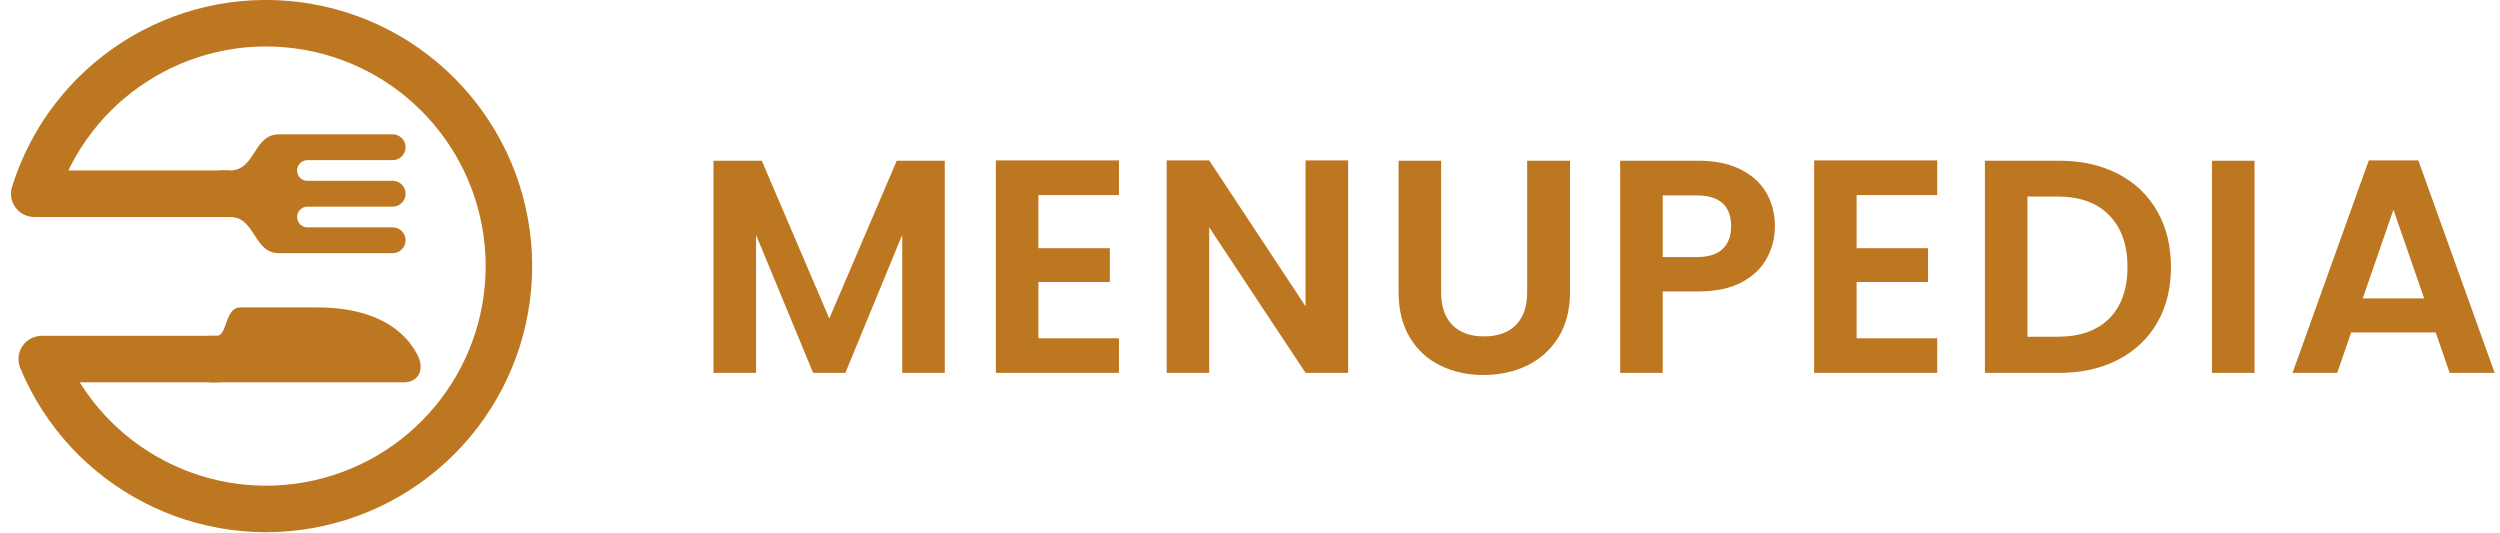
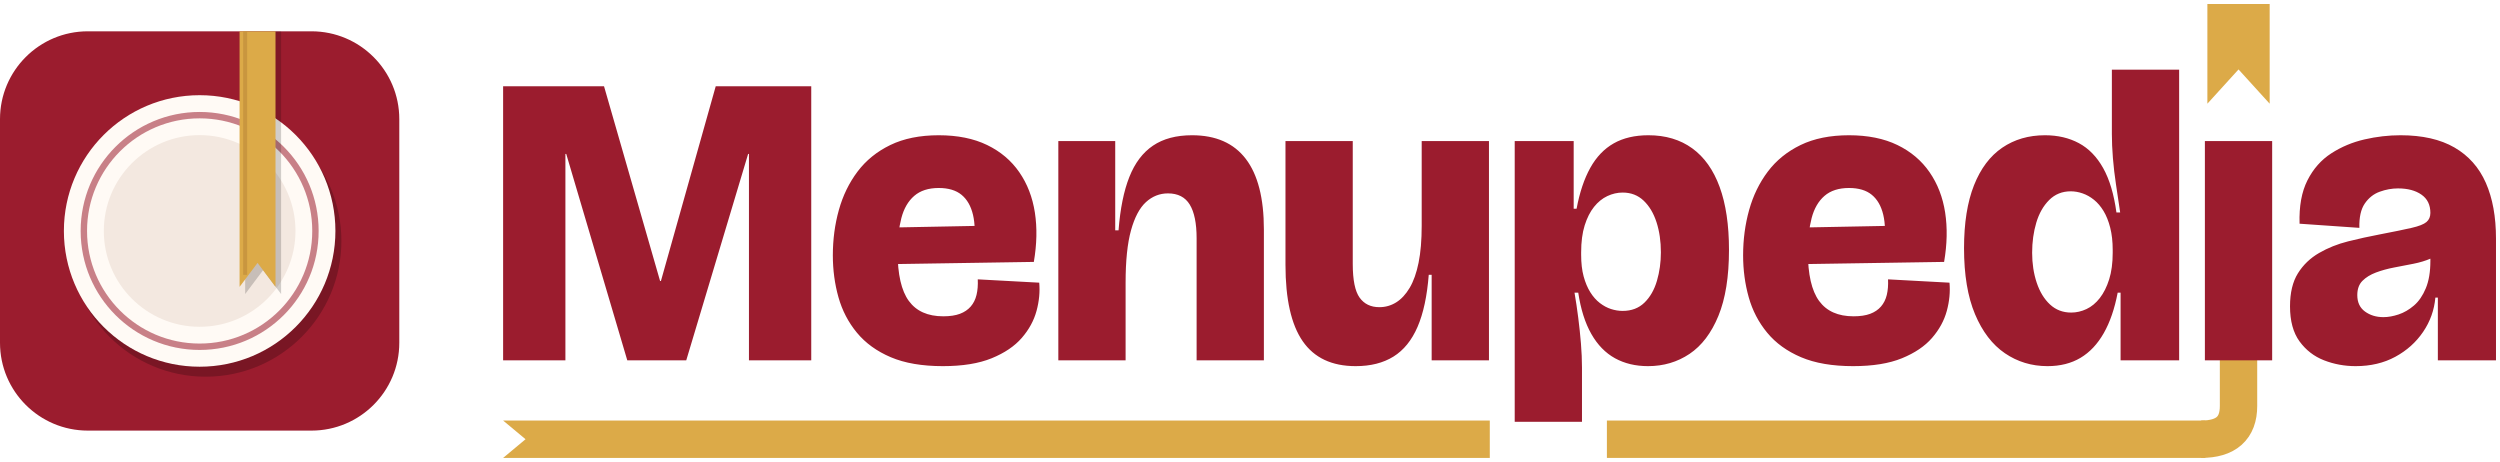
- <svg xmlns="http://www.w3.org/2000/svg" viewBox="0 0 469.32 100" width="469.32" height="100" role="img" aria-label="Menupedia">
-   <g transform="translate(-8.25 -8.25) scale(0.97)">
-     <path d="M53 46H15.13A47 47 0 1 1 16.58 78H51" fill="none" stroke="#BE7721" stroke-width="9" stroke-linejoin="round" />
-     <path d="M51 41.5H53C58 41.5 57.5 34.5 62.5 34.5H84.5A2.5 2.5 0 0 1 84.5 39.5H68A2 2 0 0 0 68 43.5H84.5A2.5 2.5 0 0 1 84.5 48.5H68A2 2 0 0 0 68 52.5H84.5A2.5 2.5 0 0 1 84.5 57.5H62.5C57.5 57.5 58 50.5 53 50.5H51Z" fill="#BE7721" />
-     <path d="M49 73.5H50.5C52.5 73.5 52 68 55 68H70C79 68 86 71 89.2 77C90.8 79.9 89.6 82.5 86.6 82.5H49Z" fill="#BE7721" />
+ <svg xmlns="http://www.w3.org/2000/svg" viewBox="0 -7.84 626.1 115.68" width="626.1" height="115.68" role="img" aria-label="Menupedia">
+   <defs>
+     <clipPath id="lk">
+       <rect width="100" height="100" rx="22" />
+     </clipPath>
+   </defs>
+   <g clip-path="url(#lk)">
+     <rect width="100" height="100" fill="#9b1c2e" />
+     <circle cx="51.5" cy="52.5" r="34" fill="#000" opacity=".22" />
+     <circle cx="50" cy="50" r="34" fill="#fffaf5" />
+     <circle cx="50" cy="50" r="24" fill="#f3e8e0" />
+     <circle cx="50" cy="50" r="29" fill="none" stroke="#9b1c2e" stroke-opacity=".55" stroke-width="1.6" />
+     <path d="M60 -2H69V64L64.5 58L60 64Z" fill="#000" opacity=".18" transform="translate(1.4 1.8)" />
+     <path d="M60 -2H69V64L64.5 58L60 64Z" fill="#dcaa48" />
+     <path d="M61.4 -2V61" stroke="#c9963f" stroke-width="1" />
  </g>
-   <path d="M177.36 30.17V70H169.37V44.09L158.7 70H152.65L141.93 44.09V70H133.94V30.17H143.01L155.68 59.79L168.35 30.17ZM194.94 36.62V46.6H208.35V52.94H194.94V63.5H210.06V70H186.95V30.11H210.06V36.62ZM253.08 70H245.09L227 42.67V70H219.02V30.11H227L245.09 57.5V30.11H253.08ZM270.54 30.17V54.82Q270.54 58.87 272.65 61.01Q274.76 63.15 278.59 63.15Q282.47 63.15 284.58 61.01Q286.69 58.87 286.69 54.82V30.17H294.74V54.76Q294.74 59.84 292.54 63.35Q290.34 66.86 286.66 68.63Q282.98 70.4 278.47 70.4Q274.02 70.4 270.4 68.63Q266.78 66.86 264.66 63.35Q262.55 59.84 262.55 54.76V30.17ZM318.82 54.71H312.14V70H304.15V30.17H318.82Q323.44 30.17 326.69 31.77Q329.94 33.37 331.57 36.16Q333.2 38.96 333.2 42.5Q333.2 45.69 331.68 48.49Q330.17 51.28 326.95 53Q323.72 54.71 318.82 54.71ZM324.98 42.5Q324.98 36.68 318.47 36.68H312.14V48.26H318.47Q321.78 48.26 323.38 46.75Q324.98 45.24 324.98 42.5ZM348.54 36.62V46.6H361.95V52.94H348.54V63.5H363.67V70H340.56V30.11H363.67V36.62ZM407.55 50.14Q407.55 56.13 404.95 60.61Q402.35 65.09 397.59 67.55Q392.82 70 386.55 70H372.62V30.17H386.55Q392.82 30.17 397.59 32.62Q402.35 35.08 404.95 39.61Q407.55 44.15 407.55 50.14ZM399.39 50.14Q399.39 43.92 395.96 40.41Q392.54 36.9 386.26 36.9H380.61V63.21H386.26Q392.54 63.21 395.96 59.79Q399.39 56.36 399.39 50.14ZM423.24 30.17V70H415.25V30.17ZM457.25 62.41H441.38L438.76 70H430.37L444.69 30.11H453.99L468.32 70H459.87ZM455.08 56.02 449.32 39.36 443.55 56.02Z" fill="#BE7721" />
+   <g transform="translate(121.84 82.4) scale(1.04)">
+     <path d="M4 14.5H241.6V23.5H4L9.4 19Z" fill="#dcaa48" />
+     <path d="M269.8 14.5H413.9V23.5H269.8Z" fill="#dcaa48" />
+     <path d="M412.9 19Q421.9 19 421.9 11V-42.8" fill="none" stroke="#dcaa48" stroke-width="9" />
+     <path d="M4 0L4 -66L28.3 -66L41.8 -19.1L42 -19.1L55.2 -66L78.2 -66L78.2 0L63.2 0L63.2 -49.7L63 -49.7L48.1 0L33.9 0L19.2 -49.7L19 -49.7L19 0ZM109.9 1.4Q102.4 1.4 97.35 -0.75Q92.3 -2.9 89.2 -6.65Q86.1 -10.4 84.75 -15.2Q83.4 -20 83.4 -25.3Q83.4 -31 84.85 -36.2Q86.3 -41.4 89.35 -45.45Q92.4 -49.5 97.25 -51.85Q102.1 -54.2 108.9 -54.2Q115.7 -54.2 120.55 -51.85Q125.4 -49.5 128.3 -45.3Q131.2 -41.1 132.05 -35.6Q132.9 -30.1 131.8 -23.7L93.5 -23.1L93.5 -31.9L119.4 -32.4L117.3 -27.3Q117.9 -31.9 117.15 -35.05Q116.4 -38.2 114.4 -39.85Q112.4 -41.5 108.9 -41.5Q105.2 -41.5 103 -39.6Q100.8 -37.7 99.9 -34.25Q99 -30.8 99 -26.1Q99 -18 101.7 -14.3Q104.4 -10.6 110 -10.6Q112.4 -10.6 114 -11.2Q115.6 -11.8 116.6 -12.95Q117.6 -14.1 118 -15.75Q118.4 -17.4 118.3 -19.5L133.1 -18.7Q133.4 -15.4 132.45 -11.9Q131.5 -8.4 128.9 -5.4Q126.3 -2.4 121.65 -0.5Q117 1.4 109.9 1.4ZM137.7 0L137.7 -29.9L137.7 -52.8L151.4 -52.8L151.4 -31.3L152.2 -31.3Q152.8 -39.1 154.8 -44.15Q156.8 -49.2 160.5 -51.7Q164.2 -54.2 169.9 -54.2Q178.5 -54.2 182.85 -48.5Q187.2 -42.8 187.2 -31.5L187.2 0L171 0L171 -29.4Q171 -34.8 169.35 -37.5Q167.7 -40.2 164.1 -40.2Q161.1 -40.2 158.8 -38.1Q156.5 -36 155.2 -31.3Q153.9 -26.6 153.9 -18.7L153.9 0ZM209.3 1.4Q200.7 1.4 196.55 -4.6Q192.4 -10.6 192.4 -23L192.4 -52.8L208.6 -52.8L208.6 -23.2Q208.6 -17.4 210.25 -15.1Q211.9 -12.8 215 -12.8Q217.2 -12.8 219.05 -13.95Q220.9 -15.1 222.3 -17.45Q223.7 -19.8 224.45 -23.5Q225.2 -27.2 225.2 -32.4L225.2 -52.8L241.4 -52.8L241.4 -23.8L241.4 0L227.6 0L227.6 -20.6L226.9 -20.6Q226.3 -12.9 224.2 -8.05Q222.1 -3.2 218.4 -0.9Q214.7 1.4 209.3 1.4ZM247.6 14.8L247.6 -34L247.6 -52.8L261.8 -52.8L261.8 -36.5L262.5 -36.5Q263.6 -42.4 265.8 -46.35Q268 -50.3 271.45 -52.25Q274.9 -54.2 279.8 -54.2Q286 -54.2 290.35 -51.05Q294.7 -47.9 296.95 -41.75Q299.2 -35.6 299.2 -26.6Q299.2 -16.9 296.65 -10.7Q294.1 -4.5 289.7 -1.55Q285.3 1.4 279.7 1.4Q275.2 1.4 271.75 -0.5Q268.3 -2.4 266.05 -6.35Q263.8 -10.3 262.9 -16.3L262 -16.3Q262.5 -13.4 262.9 -10.25Q263.3 -7.1 263.55 -4.05Q263.8 -1 263.8 1.8L263.8 14.8ZM273.6 -11.9Q276.8 -11.9 278.85 -13.9Q280.9 -15.9 281.85 -19.15Q282.8 -22.4 282.8 -26Q282.8 -30 281.75 -33.25Q280.7 -36.5 278.65 -38.45Q276.6 -40.4 273.6 -40.4Q271.7 -40.4 269.9 -39.55Q268.1 -38.7 266.7 -36.95Q265.3 -35.2 264.45 -32.5Q263.6 -29.8 263.6 -26L263.6 -25.4Q263.6 -22.4 264.2 -20.2Q264.8 -18 265.8 -16.4Q266.8 -14.8 268.1 -13.8Q269.4 -12.8 270.8 -12.35Q272.2 -11.9 273.6 -11.9ZM329.1 1.4Q321.6 1.4 316.55 -0.75Q311.5 -2.9 308.4 -6.65Q305.3 -10.4 303.95 -15.2Q302.6 -20 302.6 -25.3Q302.6 -31 304.05 -36.2Q305.5 -41.4 308.55 -45.45Q311.6 -49.5 316.45 -51.85Q321.3 -54.2 328.1 -54.2Q334.9 -54.2 339.75 -51.85Q344.6 -49.5 347.5 -45.3Q350.4 -41.1 351.25 -35.6Q352.1 -30.1 351 -23.7L312.7 -23.1L312.7 -31.9L338.6 -32.4L336.5 -27.3Q337.1 -31.9 336.35 -35.05Q335.6 -38.2 333.6 -39.85Q331.6 -41.5 328.1 -41.5Q324.4 -41.5 322.2 -39.6Q320 -37.7 319.1 -34.25Q318.2 -30.8 318.2 -26.1Q318.2 -18 320.9 -14.3Q323.6 -10.6 329.2 -10.6Q331.6 -10.6 333.2 -11.2Q334.8 -11.8 335.8 -12.95Q336.8 -14.1 337.2 -15.75Q337.6 -17.4 337.5 -19.5L352.3 -18.7Q352.6 -15.4 351.65 -11.9Q350.7 -8.4 348.1 -5.4Q345.5 -2.4 340.85 -0.5Q336.2 1.4 329.1 1.4ZM375.9 1.4Q370.2 1.4 365.65 -1.7Q361.1 -4.8 358.45 -11.1Q355.8 -17.4 355.8 -27Q355.8 -36.1 358.2 -42.15Q360.6 -48.2 365 -51.2Q369.4 -54.2 375.3 -54.2Q379.9 -54.2 383.45 -52.3Q387 -50.4 389.3 -46.3Q391.6 -42.2 392.5 -35.6L393.4 -35.6Q392.9 -39 392.4 -42.3Q391.9 -45.6 391.65 -48.7Q391.4 -51.8 391.4 -54.5L391.4 -70L407.6 -70L407.6 -18.6L407.6 0L393.5 0L393.5 -16.3L392.8 -16.3Q391.7 -10.5 389.45 -6.55Q387.2 -2.6 383.85 -0.6Q380.5 1.4 375.9 1.4ZM381.6 -11.5Q383.5 -11.5 385.3 -12.35Q387.1 -13.2 388.5 -15Q389.9 -16.8 390.75 -19.5Q391.6 -22.2 391.6 -25.9L391.6 -26.6Q391.6 -29.6 391 -31.95Q390.4 -34.3 389.4 -35.95Q388.4 -37.6 387.1 -38.65Q385.8 -39.7 384.35 -40.2Q382.9 -40.7 381.5 -40.7Q378.4 -40.7 376.3 -38.6Q374.2 -36.5 373.2 -33.15Q372.2 -29.8 372.2 -25.9Q372.2 -22 373.3 -18.7Q374.4 -15.4 376.5 -13.45Q378.6 -11.5 381.6 -11.5ZM413.8 0L413.8 -52.8L430 -52.8L430 0ZM450.1 1.4Q446.1 1.4 442.5 0Q438.9 -1.4 436.6 -4.55Q434.3 -7.7 434.3 -13Q434.3 -17.9 436.2 -20.95Q438.1 -24 441.3 -25.85Q444.5 -27.7 448.3 -28.65Q452.1 -29.6 455.8 -30.3Q461 -31.3 463.6 -31.9Q466.2 -32.5 467.15 -33.3Q468.1 -34.1 468.1 -35.5Q468.1 -38.4 465.95 -39.9Q463.8 -41.4 460.3 -41.4Q458.1 -41.4 455.9 -40.6Q453.7 -39.8 452.3 -37.75Q450.9 -35.7 451 -31.9L436.6 -32.9Q436.4 -39.2 438.5 -43.35Q440.6 -47.5 444.25 -49.85Q447.9 -52.2 452.25 -53.2Q456.6 -54.2 460.9 -54.2Q468.8 -54.2 473.9 -51.25Q479 -48.3 481.45 -42.75Q483.9 -37.2 483.9 -29.3L483.9 -19.9Q483.9 -16.6 483.9 -13.25Q483.9 -9.9 483.9 -6.6Q483.9 -3.3 483.9 0L469.9 0Q469.9 -3.6 469.9 -7.3Q469.9 -11 469.9 -15.1L469.3 -15.1Q468.9 -10.6 466.35 -6.85Q463.8 -3.1 459.65 -0.85Q455.5 1.4 450.1 1.4ZM456.8 -10.4Q458.5 -10.4 460.45 -11.05Q462.4 -11.7 464.15 -13.2Q465.9 -14.7 467 -17.35Q468.1 -20 468.1 -23.9L468.1 -26.3L470.8 -26.6Q470 -25.3 468.15 -24.5Q466.3 -23.7 464 -23.25Q461.7 -22.8 459.35 -22.35Q457 -21.9 455 -21.15Q453 -20.4 451.75 -19.15Q450.5 -17.9 450.5 -15.7Q450.5 -13.1 452.35 -11.75Q454.2 -10.4 456.8 -10.4Z" fill="#9b1c2e" />
+     <path d="M414.4 -85.8H429.4V-61.8L421.9 -70.05L414.4 -61.8Z" fill="#dcaa48" />
+   </g>
</svg>
